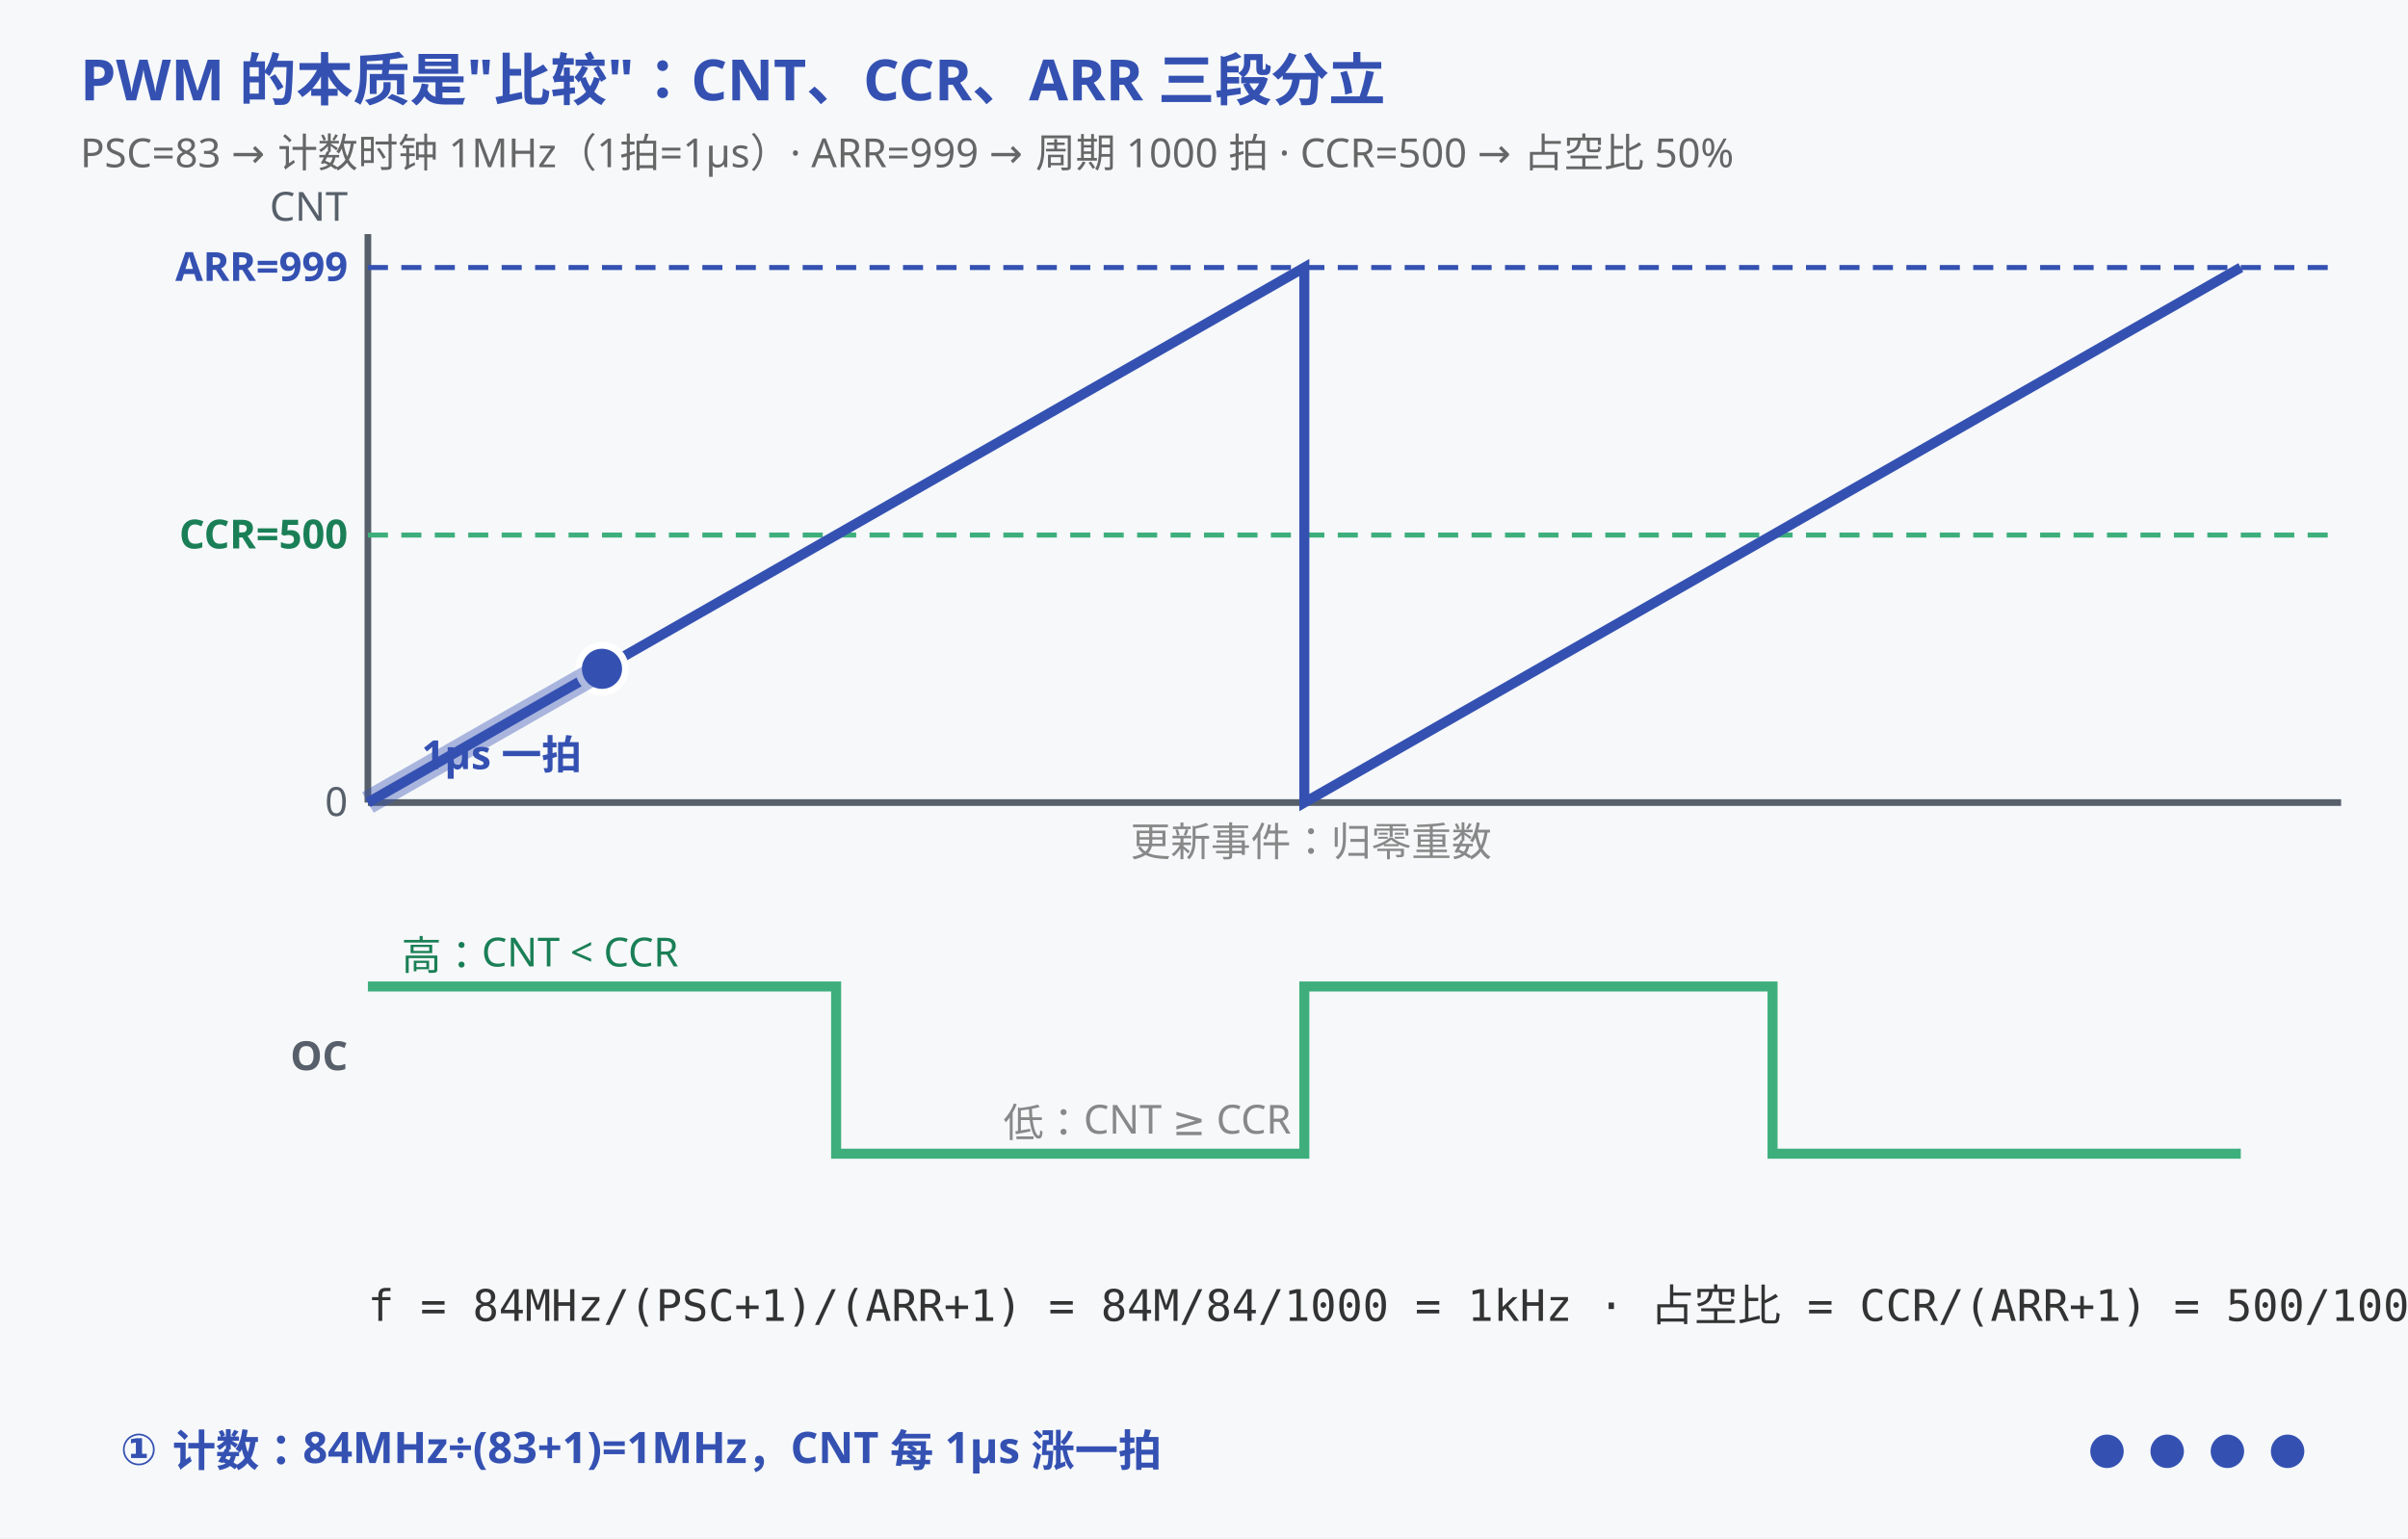
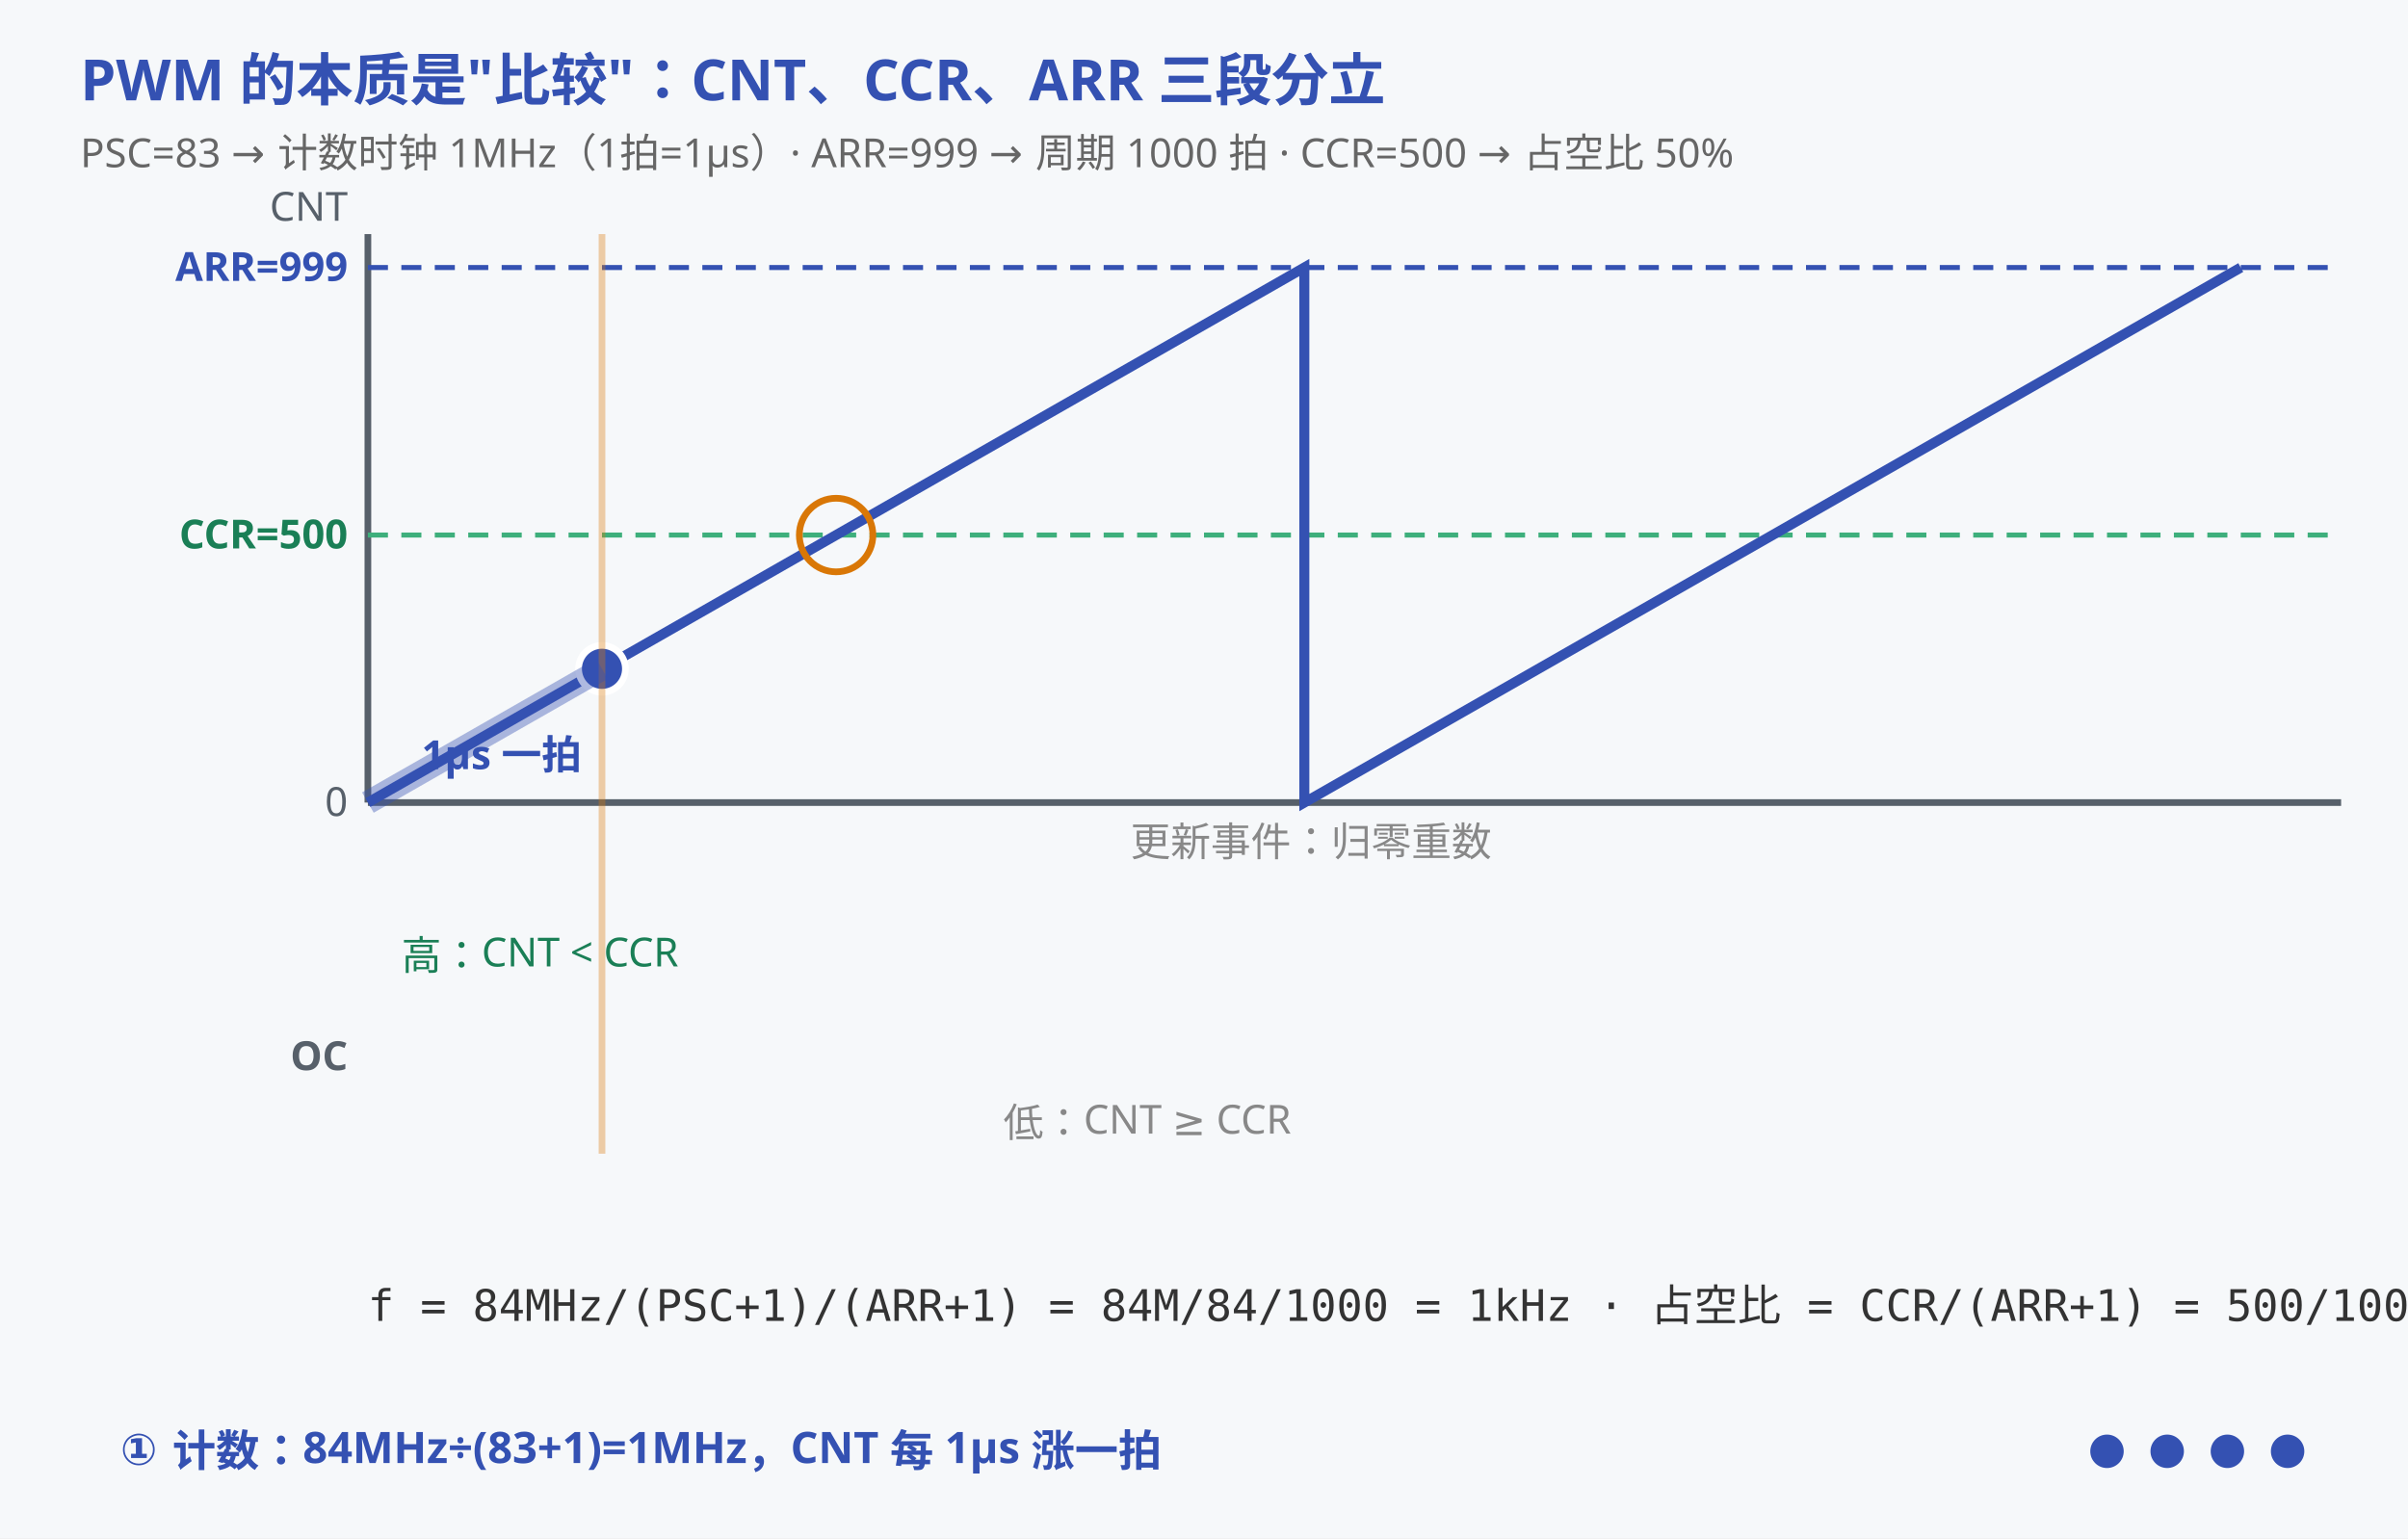
<svg xmlns="http://www.w3.org/2000/svg" viewBox="0 0 720 460" font-family="'Segoe UI','Microsoft YaHei',sans-serif">
  <rect width="720" height="460" fill="#f6f8fa" />
  <text x="24" y="30" font-size="17" font-weight="bold" fill="#3451b2">PWM 的本质是"比较"：CNT、CCR、ARR 三段分立</text>
  <text x="24" y="50" font-size="12" fill="#666">PSC=83 → 计数时钟 1MHz（1拍=1µs）· ARR=999 → 周期 1000 拍 · CCR=500 → 占空比 50%</text>
  <line x1="110" y1="240" x2="700" y2="240" stroke="#57606a" stroke-width="2" />
  <line x1="110" y1="70" x2="110" y2="240" stroke="#57606a" stroke-width="2" />
  <text x="104" y="66" font-size="12" fill="#57606a" text-anchor="end">CNT</text>
  <line x1="110" y1="80" x2="700" y2="80" stroke="#3451b2" stroke-width="1.5" stroke-dasharray="6 4" />
  <text x="104" y="84" font-size="12" font-weight="bold" fill="#3451b2" text-anchor="end">ARR=999</text>
  <line x1="110" y1="160" x2="700" y2="160" stroke="#3eaf7c" stroke-width="1.5" stroke-dasharray="6 4" />
  <text x="104" y="164" font-size="12" font-weight="bold" fill="#1a7f56" text-anchor="end">CCR=500</text>
  <text x="104" y="244" font-size="12" fill="#57606a" text-anchor="end">0</text>
  <polyline points="110,240 390,80 390,240 670,80" fill="none" stroke="#3451b2" stroke-width="3" />
  <text x="392" y="256" font-size="12" fill="#888" text-anchor="middle">更新事件：归零重数</text>
  <g transform="translate(180,200)">
    <animateTransform attributeName="transform" type="translate" calcMode="discrete" values="180 200;250 160;390 80;460 200;180 200" keyTimes="0;0.25;0.5;0.75;1" dur="12s" repeatCount="indefinite" />
    <circle r="7" fill="#3451b2" stroke="#ffffff" stroke-width="2" />
  </g>
+   <line x1="180" y1="70" x2="180" y2="345" stroke="#d97706" stroke-width="2" opacity="0.35">
+     <animate attributeName="x1" calcMode="discrete" values="180;250;390;460;180" keyTimes="0;0.25;0.5;0.75;1" dur="12s" repeatCount="indefinite" />
+     <animate attributeName="x2" calcMode="discrete" values="180;250;390;460;180" keyTimes="0;0.25;0.5;0.75;1" dur="12s" repeatCount="indefinite" />
+   </line>
+   <circle cx="250" cy="160" r="11" fill="none" stroke="#d97706" stroke-width="2">
+     <animate attributeName="opacity" values="0;1;0" keyTimes="0;0.5;1" dur="3s" repeatCount="indefinite" />
+   </circle>
  <text x="104" y="320" font-size="12" font-weight="bold" fill="#57606a" text-anchor="end">OC</text>
-   <polyline points="110,295 250,295 250,345 390,345 390,295 530,295 530,345 670,345" fill="none" stroke="#3eaf7c" stroke-width="3" />
+   <path d="M110,295 H250 V345 H390 V295 H530 V345 H670" pathLength="1000" fill="none" stroke="#3eaf7c" stroke-width="3" stroke-dasharray="1000" stroke-dashoffset="1000">
+     <animate attributeName="stroke-dashoffset" values="1000;0;0" keyTimes="0;0.75;1" dur="12s" repeatCount="indefinite" />
+   </path>
  <text x="120" y="290" font-size="12" fill="#1a7f56">高：CNT &lt; CCR</text>
  <text x="300" y="340" font-size="12" fill="#888">低：CNT ≥ CCR</text>
  <text x="110" y="395" font-size="13" fill="#333" font-family="Consolas,monospace">f = 84MHz/(PSC+1)/(ARR+1) = 84M/84/1000 = 1kHz · 占空比 = CCR/(ARR+1) = 500/1000 = 50%</text>
  <g opacity="1">
    <animate attributeName="opacity" calcMode="discrete" values="1;0;0;0;0" keyTimes="0;0.25;0.5;0.75;1" dur="12s" repeatCount="indefinite" />
    <line x1="110" y1="240" x2="180" y2="200" stroke="#3451b2" stroke-width="7" opacity="0.4" />
    <text x="150" y="230" font-size="12" font-weight="bold" fill="#3451b2" text-anchor="middle">1µs 一拍</text>
  </g>
  <g opacity="0">
    <animate attributeName="opacity" calcMode="discrete" values="0;1;0;0;0" keyTimes="0;0.25;0.5;0.75;1" dur="12s" repeatCount="indefinite" />
    <line x1="250" y1="80" x2="250" y2="345" stroke="#d97706" stroke-width="2" stroke-dasharray="5 3" />
    <circle cx="250" cy="320" r="9" fill="none" stroke="#d97706" stroke-width="3" />
    <text x="262" y="272" font-size="12" font-weight="bold" fill="#d97706">翻转点：OC 由高变低</text>
  </g>
  <g opacity="0">
    <animate attributeName="opacity" calcMode="discrete" values="0;0;1;0;0" keyTimes="0;0.25;0.5;0.75;1" dur="12s" repeatCount="indefinite" />
    <line x1="390" y1="80" x2="390" y2="345" stroke="#3eaf7c" stroke-width="2" stroke-dasharray="5 3" />
    <circle cx="390" cy="80" r="9" fill="none" stroke="#3eaf7c" stroke-width="3" />
    <text x="404" y="72" font-size="12" font-weight="bold" fill="#1a7f56">CNT=ARR=999 → 归零，一周期 1000 拍</text>
  </g>
  <g opacity="0">
    <animate attributeName="opacity" calcMode="discrete" values="0;0;0;1;0" keyTimes="0;0.25;0.5;0.75;1" dur="12s" repeatCount="indefinite" />
-     <line x1="110" y1="200" x2="700" y2="200" stroke="#d97706" stroke-width="2" stroke-dasharray="8 4" />
+     <line x1="110" y1="200" x2="700" y2="200" stroke="#d97706" stroke-width="2" stroke-dasharray="8 4">
+       <animate attributeName="y1" values="160;160;200;200" keyTimes="0;0.75;0.8;1" dur="12s" repeatCount="indefinite" />
+       <animate attributeName="y2" values="160;160;200;200" keyTimes="0;0.75;0.8;1" dur="12s" repeatCount="indefinite" />
+     </line>
    <text x="660" y="222" font-size="12" font-weight="bold" fill="#d97706" text-anchor="end">新 CCR=250</text>
    <polyline points="110,305 180,305 180,335 390,335 390,305 460,305 460,335 670,335" fill="none" stroke="#d97706" stroke-width="3" stroke-dasharray="6 4" />
    <text x="112" y="368" font-size="12" font-weight="bold" fill="#d97706">虚线 OC：占空比 = 250/1000 = 25%，周期仍 1000 拍</text>
  </g>
  <g font-size="13" font-weight="bold" fill="#3451b2">
    <g opacity="1">
      <animate attributeName="opacity" calcMode="discrete" values="1;0;0;0;0" keyTimes="0;0.25;0.5;0.75;1" dur="12s" repeatCount="indefinite" />
      <text x="36" y="438">① 计数：84MHz÷(83+1)=1MHz，CNT 每 1µs 涨一拍</text>
    </g>
    <g opacity="0">
      <animate attributeName="opacity" calcMode="discrete" values="0;1;0;0;0" keyTimes="0;0.25;0.5;0.75;1" dur="12s" repeatCount="indefinite" />
      <text x="36" y="438">② 比较：CNT 越过 CCR=500，OC 由高翻低——占空比的"开关点"</text>
    </g>
    <g opacity="0">
      <animate attributeName="opacity" calcMode="discrete" values="0;0;1;0;0" keyTimes="0;0.25;0.5;0.75;1" dur="12s" repeatCount="indefinite" />
      <text x="36" y="438">③ 归零：CNT 到 ARR=999 触发更新事件，周期 1000 拍 = 1ms → f = 1kHz</text>
    </g>
    <g opacity="0">
      <animate attributeName="opacity" calcMode="discrete" values="0;0;0;1;0" keyTimes="0;0.25;0.5;0.75;1" dur="12s" repeatCount="indefinite" />
      <text x="36" y="438">④ 改 CCR=250：占空比变 25%，频率纹丝不动——占空比和频率分家</text>
    </g>
  </g>
  <g transform="translate(630,434)" fill="#3451b2">
    <circle cx="0" cy="0" r="5">
      <animate attributeName="opacity" calcMode="discrete" values="1;0.2;0.2;0.2;0.2" keyTimes="0;0.25;0.5;0.75;1" dur="12s" repeatCount="indefinite" />
    </circle>
    <circle cx="18" cy="0" r="5">
      <animate attributeName="opacity" calcMode="discrete" values="0.2;1;0.2;0.2;0.2" keyTimes="0;0.25;0.5;0.75;1" dur="12s" repeatCount="indefinite" />
    </circle>
    <circle cx="36" cy="0" r="5">
      <animate attributeName="opacity" calcMode="discrete" values="0.2;0.2;1;0.2;0.2" keyTimes="0;0.25;0.5;0.75;1" dur="12s" repeatCount="indefinite" />
    </circle>
    <circle cx="54" cy="0" r="5">
      <animate attributeName="opacity" calcMode="discrete" values="0.2;0.2;0.2;1;0.2" keyTimes="0;0.25;0.5;0.75;1" dur="12s" repeatCount="indefinite" />
    </circle>
  </g>
</svg>
